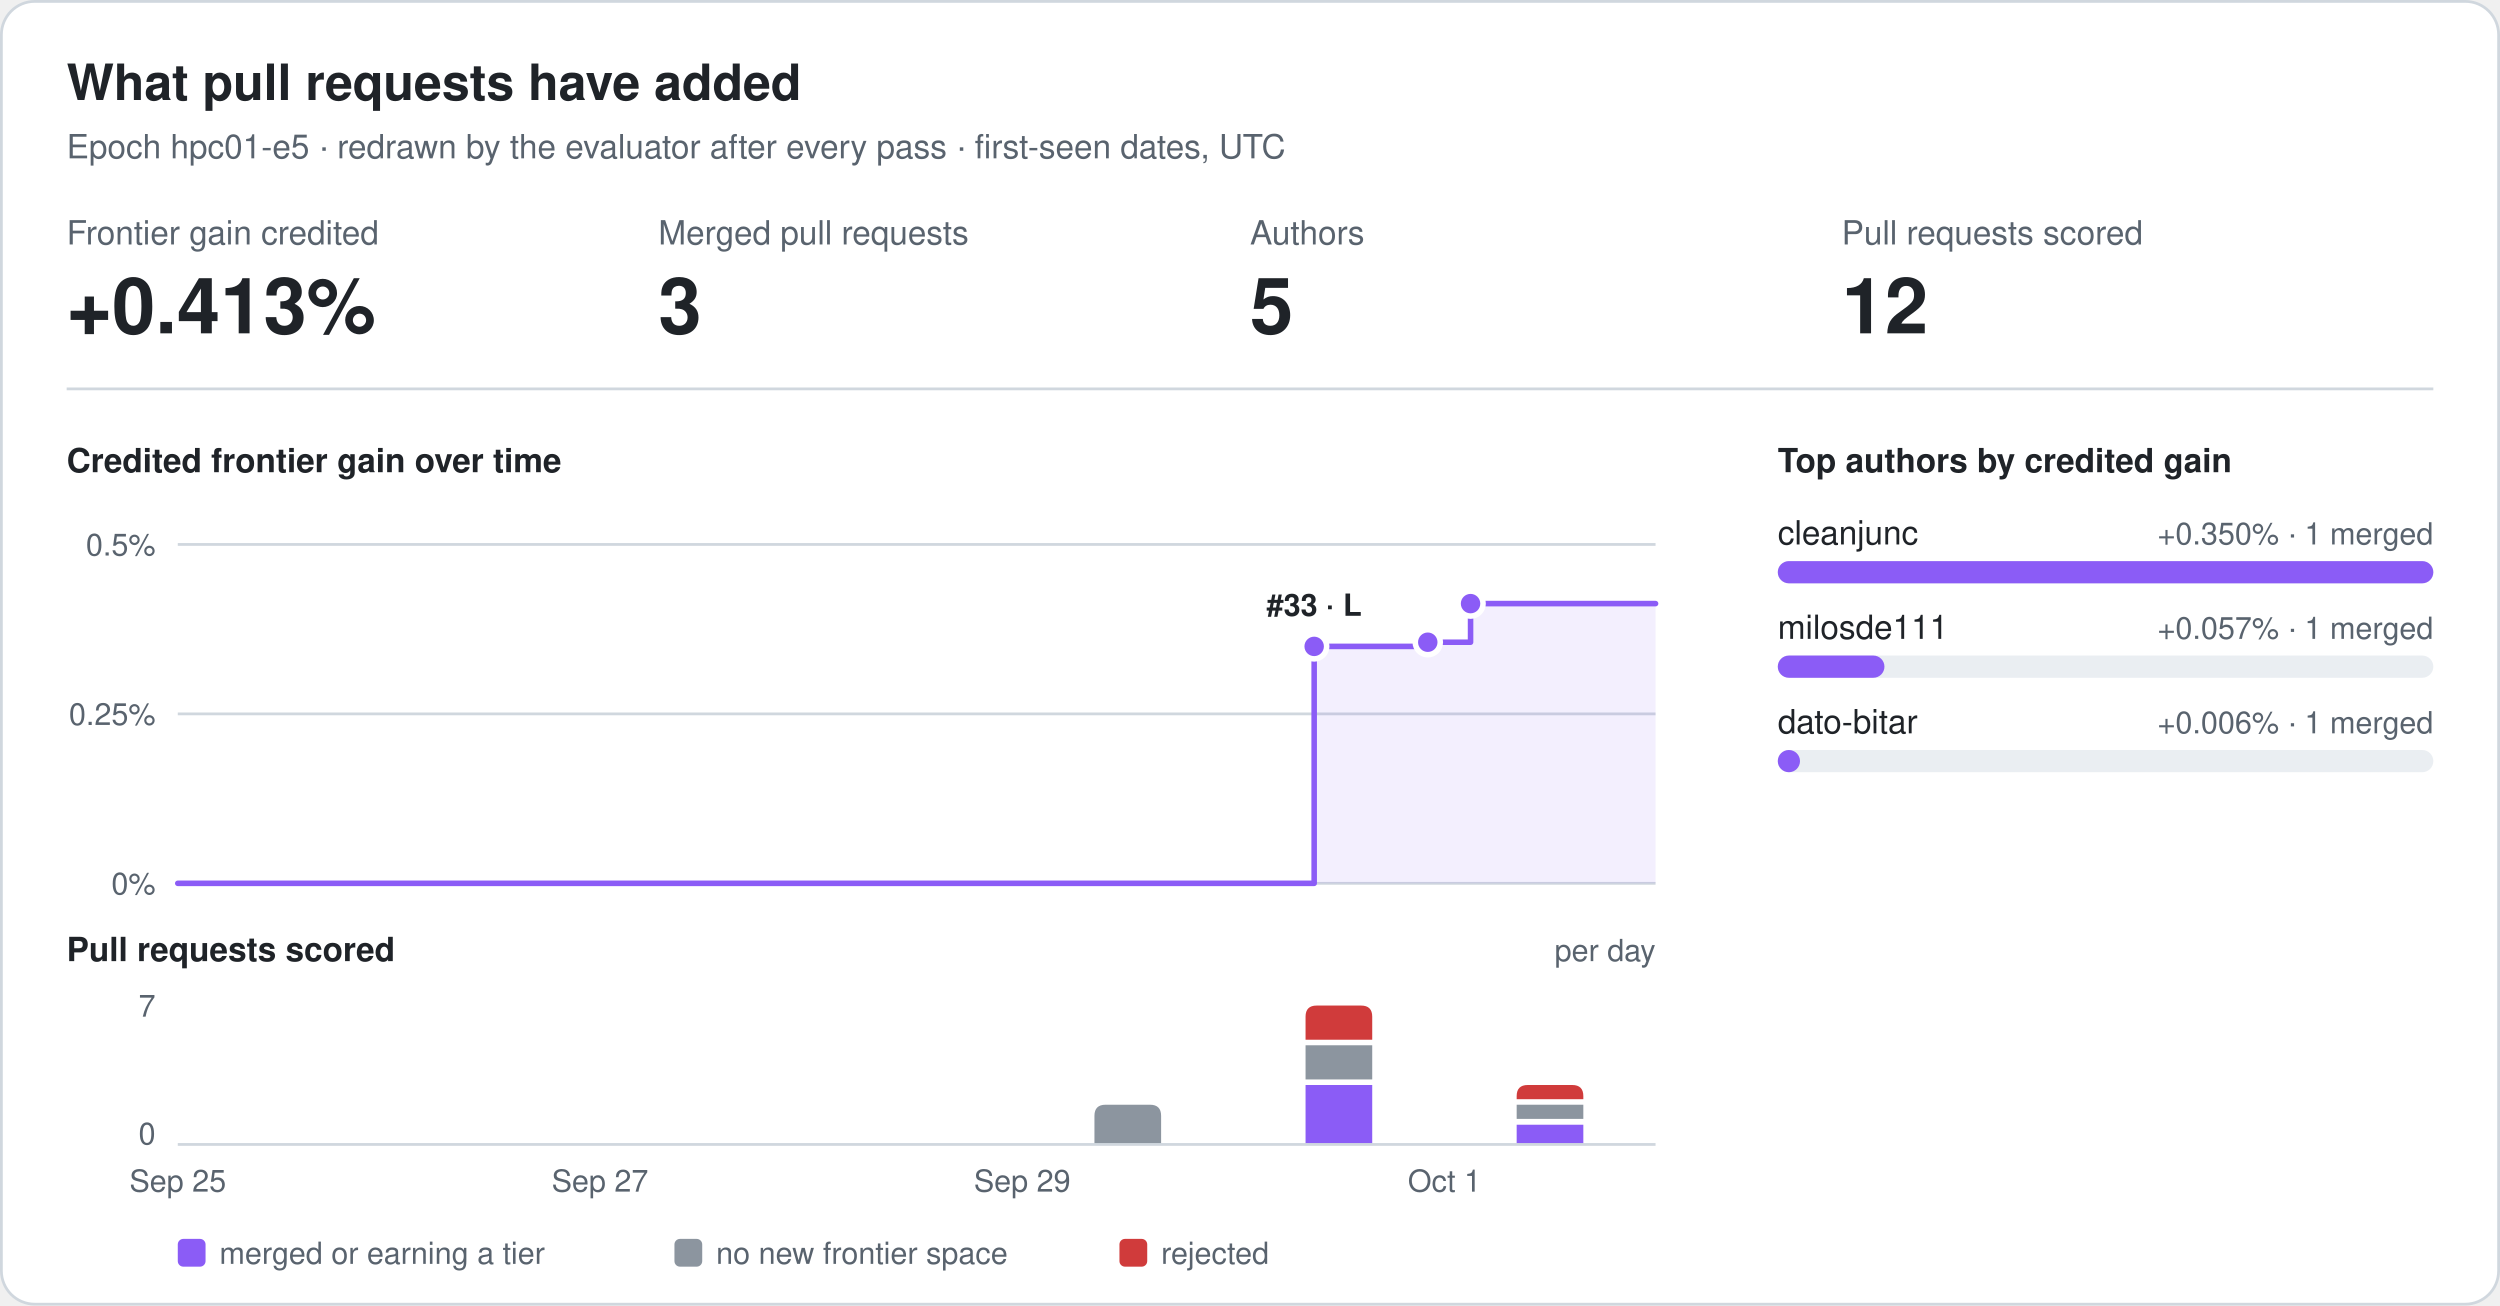
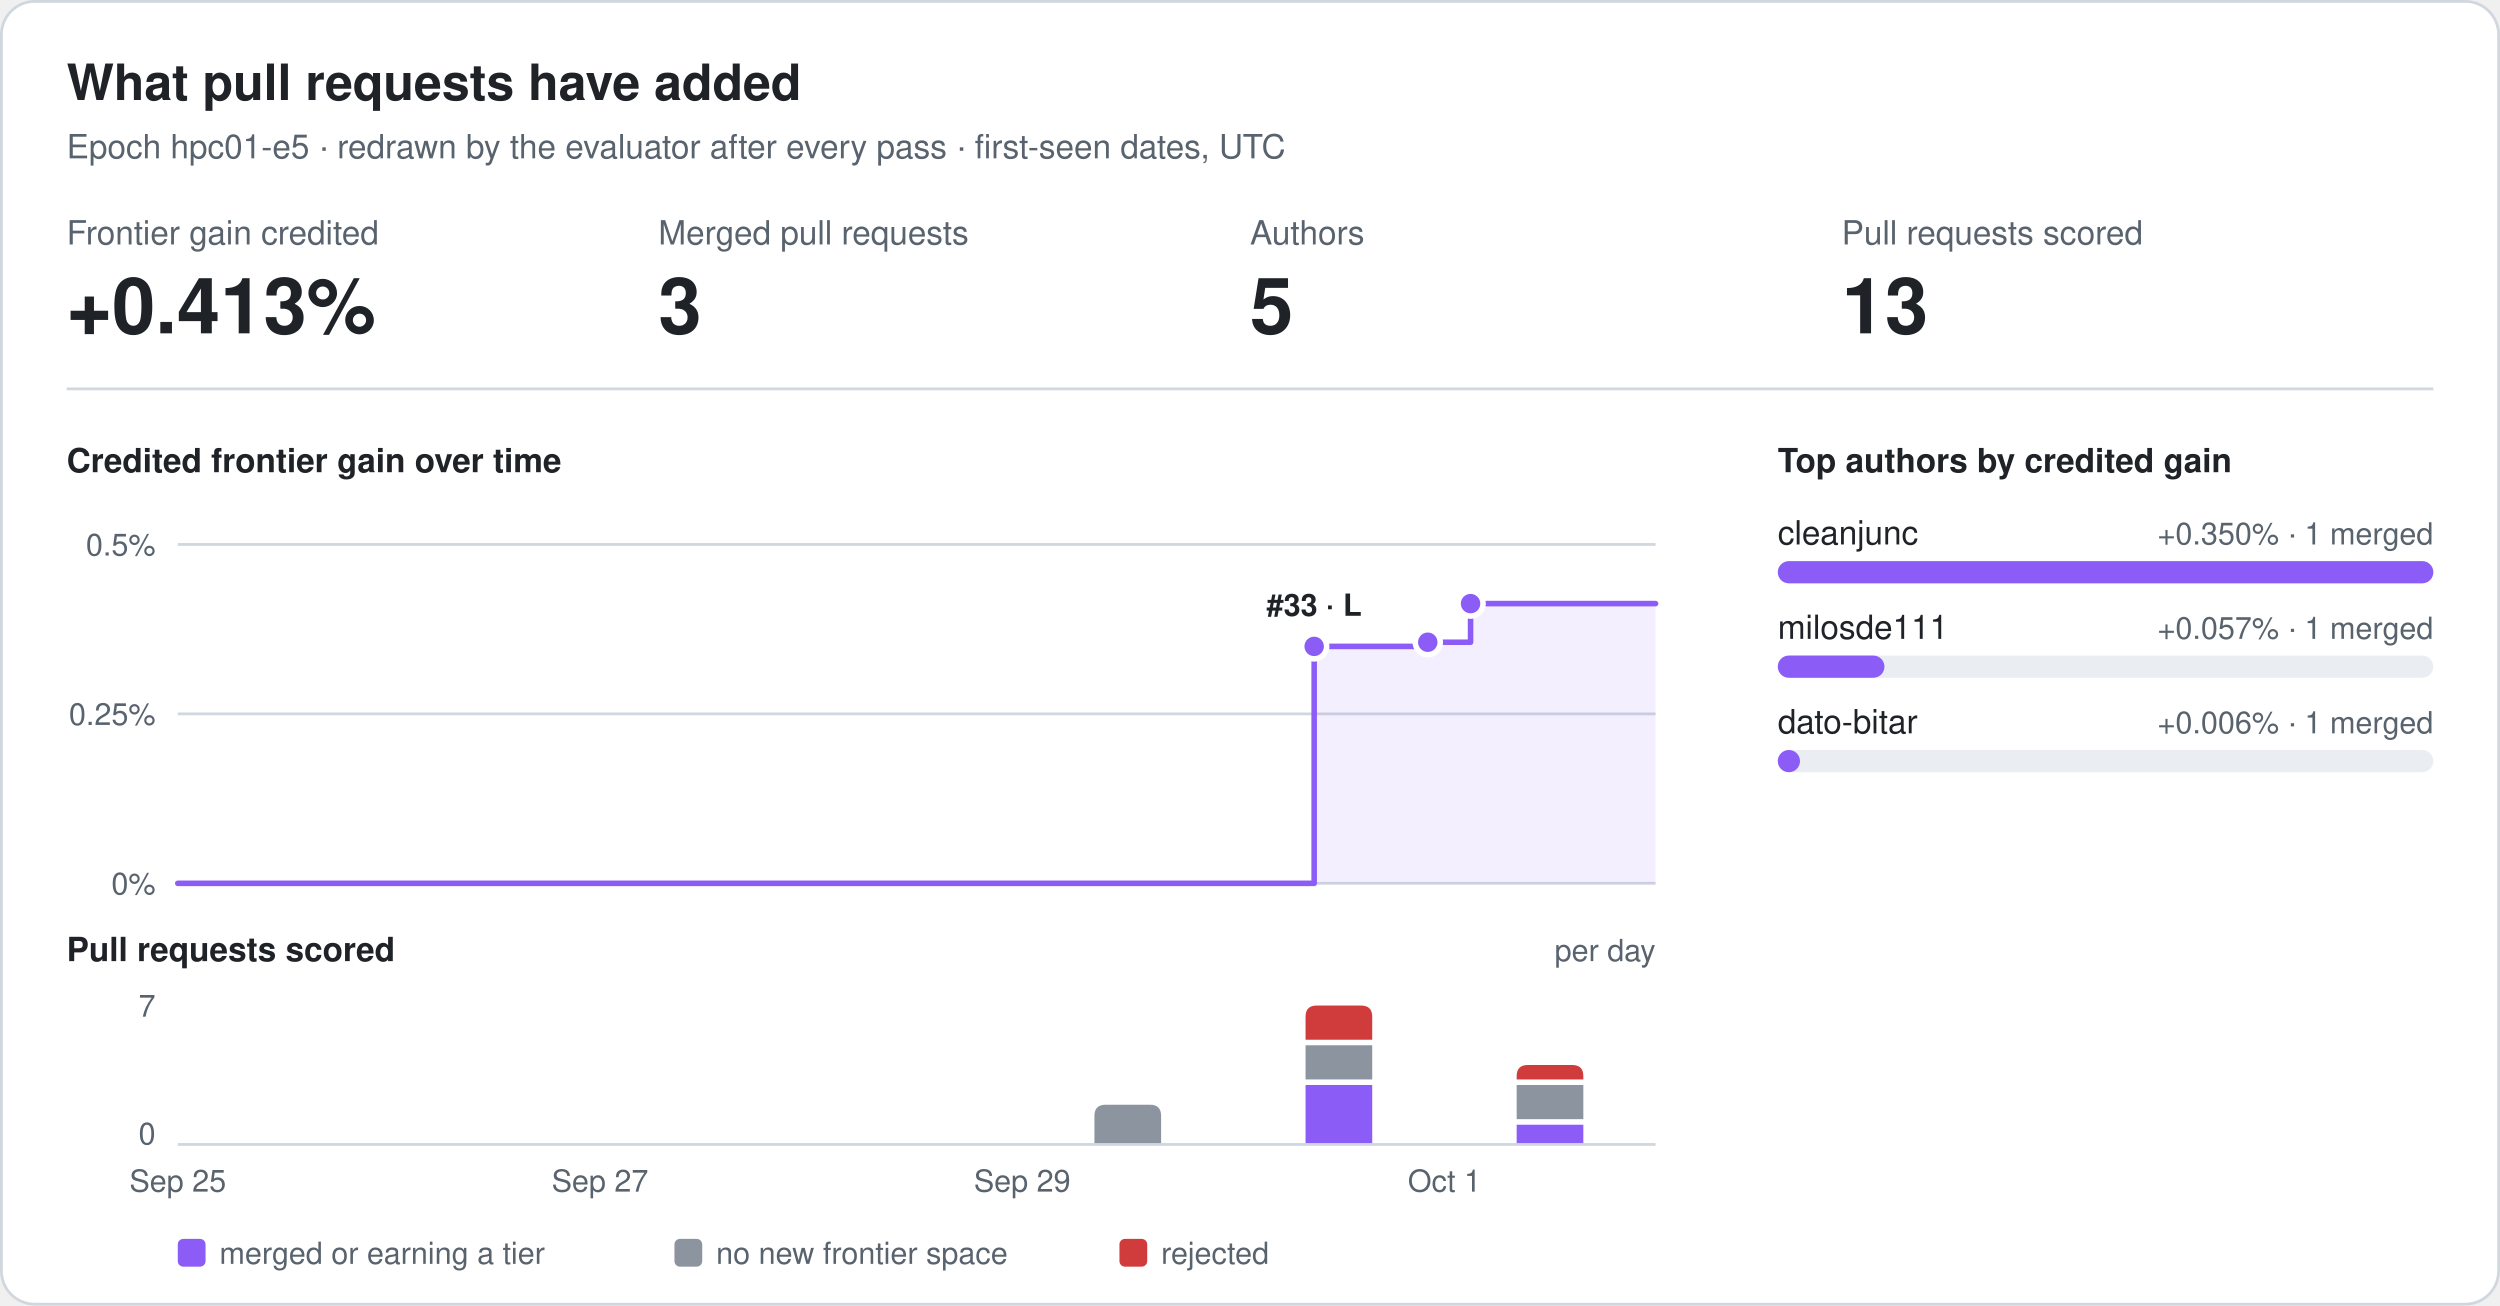
- <svg xmlns="http://www.w3.org/2000/svg" width="900" height="470" viewBox="0 0 900 470" font-family="-apple-system,BlinkMacSystemFont,'Segoe UI',Helvetica,Arial,sans-serif" role="img" aria-label="Frontier gain credited to merged pull requests: +0.413% from 3 merges, 12 pull requests scored">
+ <svg xmlns="http://www.w3.org/2000/svg" width="900" height="470" viewBox="0 0 900 470" font-family="-apple-system,BlinkMacSystemFont,'Segoe UI',Helvetica,Arial,sans-serif" role="img" aria-label="Frontier gain credited to merged pull requests: +0.413% from 3 merges, 13 pull requests scored">
  <style>
.bg{fill:#ffffff;stroke:#d0d7de}.t{fill:#1f2328}.m{fill:#59636e}.rule{stroke:#d0d7de}.ring{stroke:#ffffff}
.acc{fill:#8b5cf6}.accl{stroke:#8b5cf6}.wash{fill:#8b5cf6;fill-opacity:.1}.gry{fill:#8c959f}.rej{fill:#d03b3b}.track{fill:#eaeef2}.tk{stroke:#1f2328}
@media (prefers-color-scheme: dark){
.bg{fill:#0d1117;stroke:#30363d}.t{fill:#e6edf3}.m{fill:#9198a1}.rule{stroke:#30363d}.ring{stroke:#0d1117}
.acc{fill:#9a75f8}.accl{stroke:#9a75f8}.wash{fill:#9a75f8;fill-opacity:.14}.gry{fill:#9198a1}.rej{fill:#e5534b}.track{fill:#21262d}.tk{stroke:#e6edf3}}
</style>
  <rect class="bg" x="0.5" y="0.5" width="899" height="469" rx="12" />
  <text x="24.0" y="36.0" class="t" font-size="18" font-weight="600" text-anchor="start">What pull requests have added</text>
  <text x="24.0" y="57.0" class="m" font-size="12" font-weight="400" text-anchor="start">Epoch hpc01-e5 · redrawn by the evaluator after every pass · first-seen dates, UTC</text>
  <text x="24.0" y="88.0" class="m" font-size="12" font-weight="400" text-anchor="start">Frontier gain credited</text>
  <text x="24.0" y="120.0" class="t" font-size="28" font-weight="600" text-anchor="start">+0.413%</text>
  <text x="237.0" y="88.0" class="m" font-size="12" font-weight="400" text-anchor="start">Merged pull requests</text>
  <text x="237.0" y="120.0" class="t" font-size="28" font-weight="600" text-anchor="start">3</text>
  <text x="450.0" y="88.0" class="m" font-size="12" font-weight="400" text-anchor="start">Authors</text>
  <text x="450.0" y="120.0" class="t" font-size="28" font-weight="600" text-anchor="start">5</text>
  <text x="663.0" y="88.0" class="m" font-size="12" font-weight="400" text-anchor="start">Pull requests scored</text>
-   <text x="663.0" y="120.0" class="t" font-size="28" font-weight="600" text-anchor="start">12</text>
+   <text x="663.0" y="120.0" class="t" font-size="28" font-weight="600" text-anchor="start">13</text>
  <line class="rule" x1="24" x2="876" y1="140" y2="140" stroke-width="1" />
  <text x="24.0" y="170.0" class="t" font-size="12" font-weight="600" text-anchor="start">Credited frontier gain over time</text>
  <text x="24.0" y="346.0" class="t" font-size="12" font-weight="600" text-anchor="start">Pull requests scored</text>
  <line class="rule" x1="64" x2="596" y1="318.0" y2="318.0" stroke-width="1" />
  <text x="56.0" y="322.0" class="m" font-size="11" font-weight="400" text-anchor="end">0%</text>
  <line class="rule" x1="64" x2="596" y1="257.0" y2="257.0" stroke-width="1" />
  <text x="56.0" y="261.0" class="m" font-size="11" font-weight="400" text-anchor="end">0.25%</text>
  <line class="rule" x1="64" x2="596" y1="196.0" y2="196.0" stroke-width="1" />
  <text x="56.0" y="200.0" class="m" font-size="11" font-weight="400" text-anchor="end">0.5%</text>
  <polygon class="wash" points="64.0,318.0 473.1,318.0 473.1,232.7 514.0,232.7 514.0,231.2 529.4,231.2 529.4,217.3 596.0,217.3 596.0,318.0" />
  <polyline class="accl" points="64.0,318.0 473.1,318.0 473.1,232.7 514.0,232.7 514.0,231.2 529.4,231.2 529.4,217.3 596.0,217.3" fill="none" stroke-width="2" stroke-linejoin="round" stroke-linecap="round" />
  <circle class="acc ring" cx="473.1" cy="232.7" r="4.5" stroke-width="2" />
  <circle class="acc ring" cx="514.0" cy="231.2" r="4.5" stroke-width="2" />
  <circle class="acc ring" cx="529.4" cy="217.3" r="4.5" stroke-width="2" />
  <text x="473.1" y="221.7" class="t" font-size="11" font-weight="600" text-anchor="middle">#33 · L</text>
  <path class="gry" d="M394.0,412.0V401.7Q394.0,397.7 398.0,397.7H414.0Q418.0,397.7 418.0,401.7V412.0Z" />
  <rect class="acc" x="470.0" y="390.6" width="24.0" height="21.4" />
  <rect class="gry" x="470.0" y="376.3" width="24.0" height="12.3" />
  <path class="rej" d="M470.0,374.3V366.0Q470.0,362.0 474.0,362.0H490.0Q494.0,362.0 494.0,366.0V374.3Z" />
  <rect class="acc" x="546.0" y="404.9" width="24.0" height="7.1" />
-   <rect class="gry" x="546.0" y="397.7" width="24.0" height="5.1" />
-   <path class="rej" d="M546.0,395.7V394.6Q546.0,390.6 550.0,390.6H566.0Q570.0,390.6 570.0,394.6V395.7Z" />
+   <rect class="gry" x="546.0" y="390.6" width="24.0" height="12.3" />
+   <path class="rej" d="M546.0,388.6V387.4Q546.0,383.4 550.0,383.4H566.0Q570.0,383.4 570.0,387.4V388.6Z" />
  <line class="rule" x1="64" x2="596" y1="412" y2="412" stroke-width="1" />
  <text x="56.0" y="366.0" class="m" font-size="11" font-weight="400" text-anchor="end">7</text>
  <text x="56.0" y="412.0" class="m" font-size="11" font-weight="400" text-anchor="end">0</text>
  <text x="596.0" y="346.0" class="m" font-size="11" font-weight="400" text-anchor="end">per day</text>
  <text x="64.0" y="429.0" class="m" font-size="11" font-weight="400" text-anchor="middle">Sep 25</text>
  <text x="216.0" y="429.0" class="m" font-size="11" font-weight="400" text-anchor="middle">Sep 27</text>
  <text x="368.0" y="429.0" class="m" font-size="11" font-weight="400" text-anchor="middle">Sep 29</text>
  <text x="520.0" y="429.0" class="m" font-size="11" font-weight="400" text-anchor="middle">Oct 1</text>
  <rect class="acc" x="64" y="446" width="10" height="10" rx="2" />
  <text x="79.0" y="455.0" class="m" font-size="11" font-weight="400" text-anchor="start">merged or earning a tier</text>
  <rect class="gry" x="242.8" y="446" width="10" height="10" rx="2" />
  <text x="257.8" y="455.0" class="m" font-size="11" font-weight="400" text-anchor="start">no new frontier space</text>
  <rect class="rej" x="403.0" y="446" width="10" height="10" rx="2" />
  <text x="418.0" y="455.0" class="m" font-size="11" font-weight="400" text-anchor="start">rejected</text>
  <text x="640.0" y="170.0" class="t" font-size="12" font-weight="600" text-anchor="start">Top authors by credited gain</text>
  <text x="640.0" y="196.0" class="t" font-size="12" font-weight="400" text-anchor="start">cleanjunc</text>
  <text x="876.0" y="196.0" class="m" font-size="11" font-weight="400" text-anchor="end">+0.350% · 1 merged</text>
  <rect class="track" x="640" y="202" width="236" height="8" rx="4" />
  <rect class="acc" x="640" y="202" width="236.0" height="8" rx="4" />
  <text x="640.0" y="230.0" class="t" font-size="12" font-weight="400" text-anchor="start">milosde111</text>
  <text x="876.0" y="230.0" class="m" font-size="11" font-weight="400" text-anchor="end">+0.057% · 1 merged</text>
  <rect class="track" x="640" y="236" width="236" height="8" rx="4" />
  <rect class="acc" x="640" y="236" width="38.4" height="8" rx="4" />
  <text x="640.0" y="264.0" class="t" font-size="12" font-weight="400" text-anchor="start">dato-bitar</text>
  <text x="876.0" y="264.0" class="m" font-size="11" font-weight="400" text-anchor="end">+0.006% · 1 merged</text>
  <rect class="track" x="640" y="270" width="236" height="8" rx="4" />
  <rect class="acc" x="640" y="270" width="8.0" height="8" rx="4" />
</svg>
